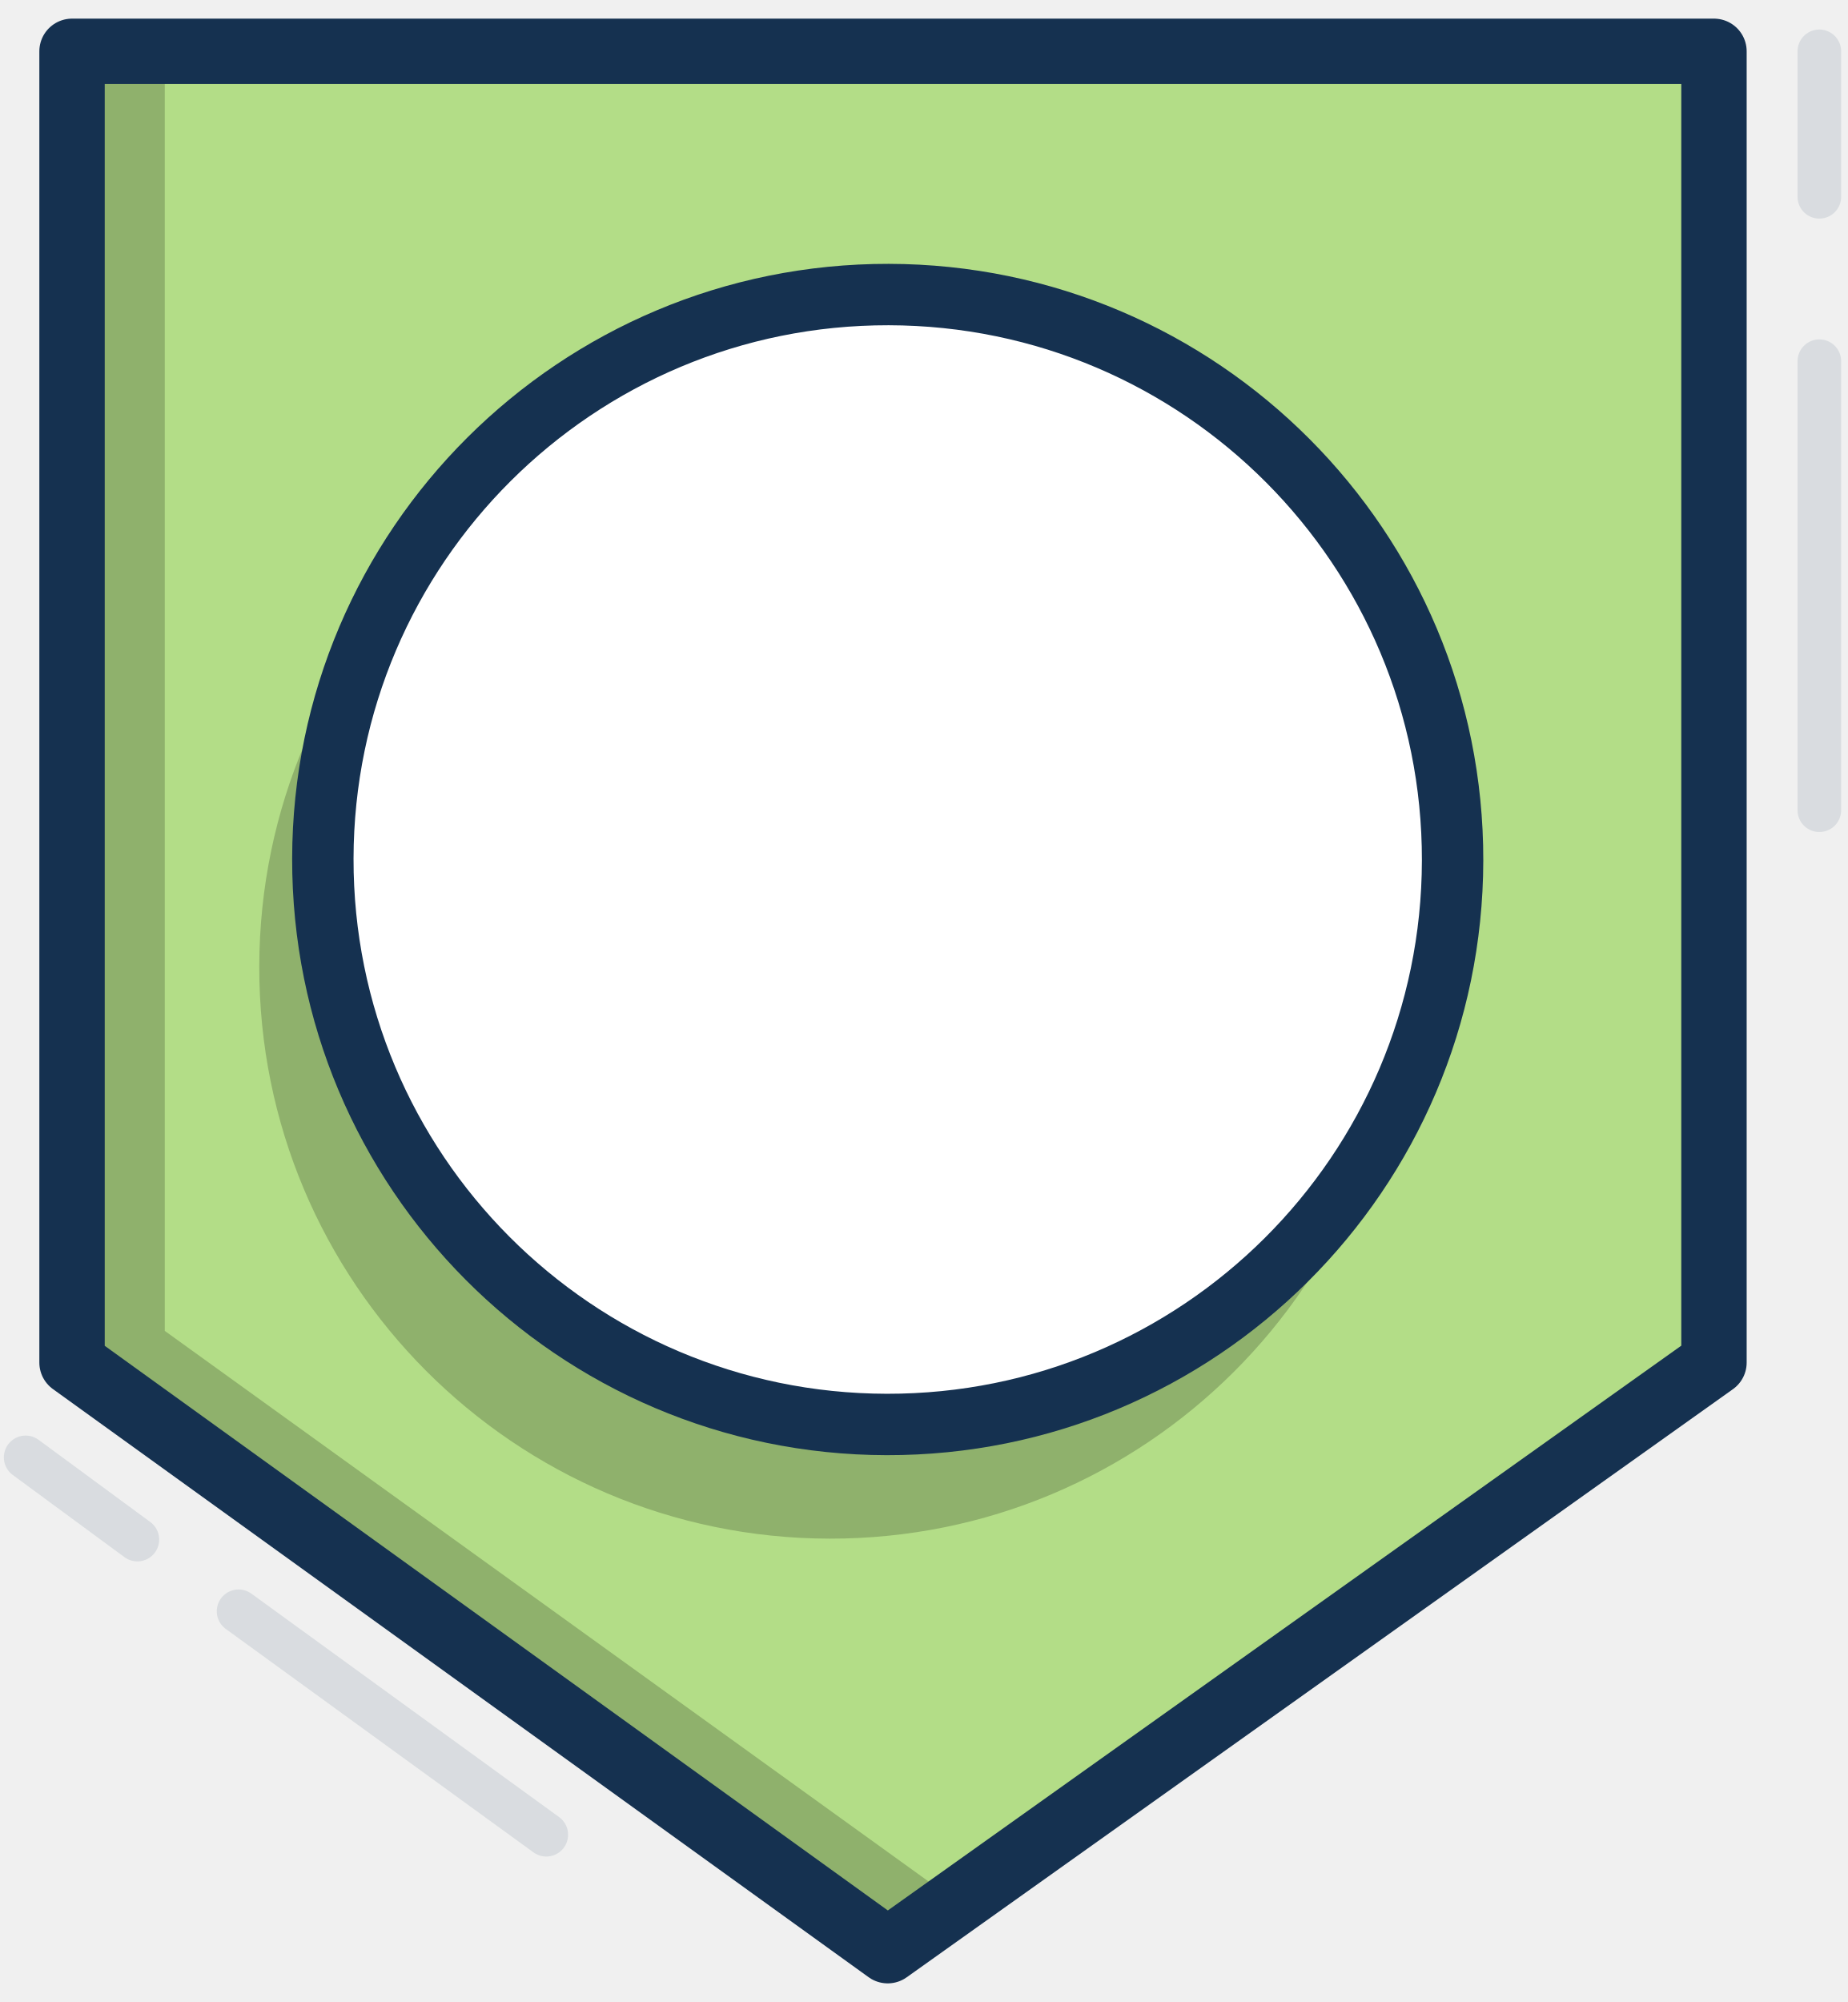
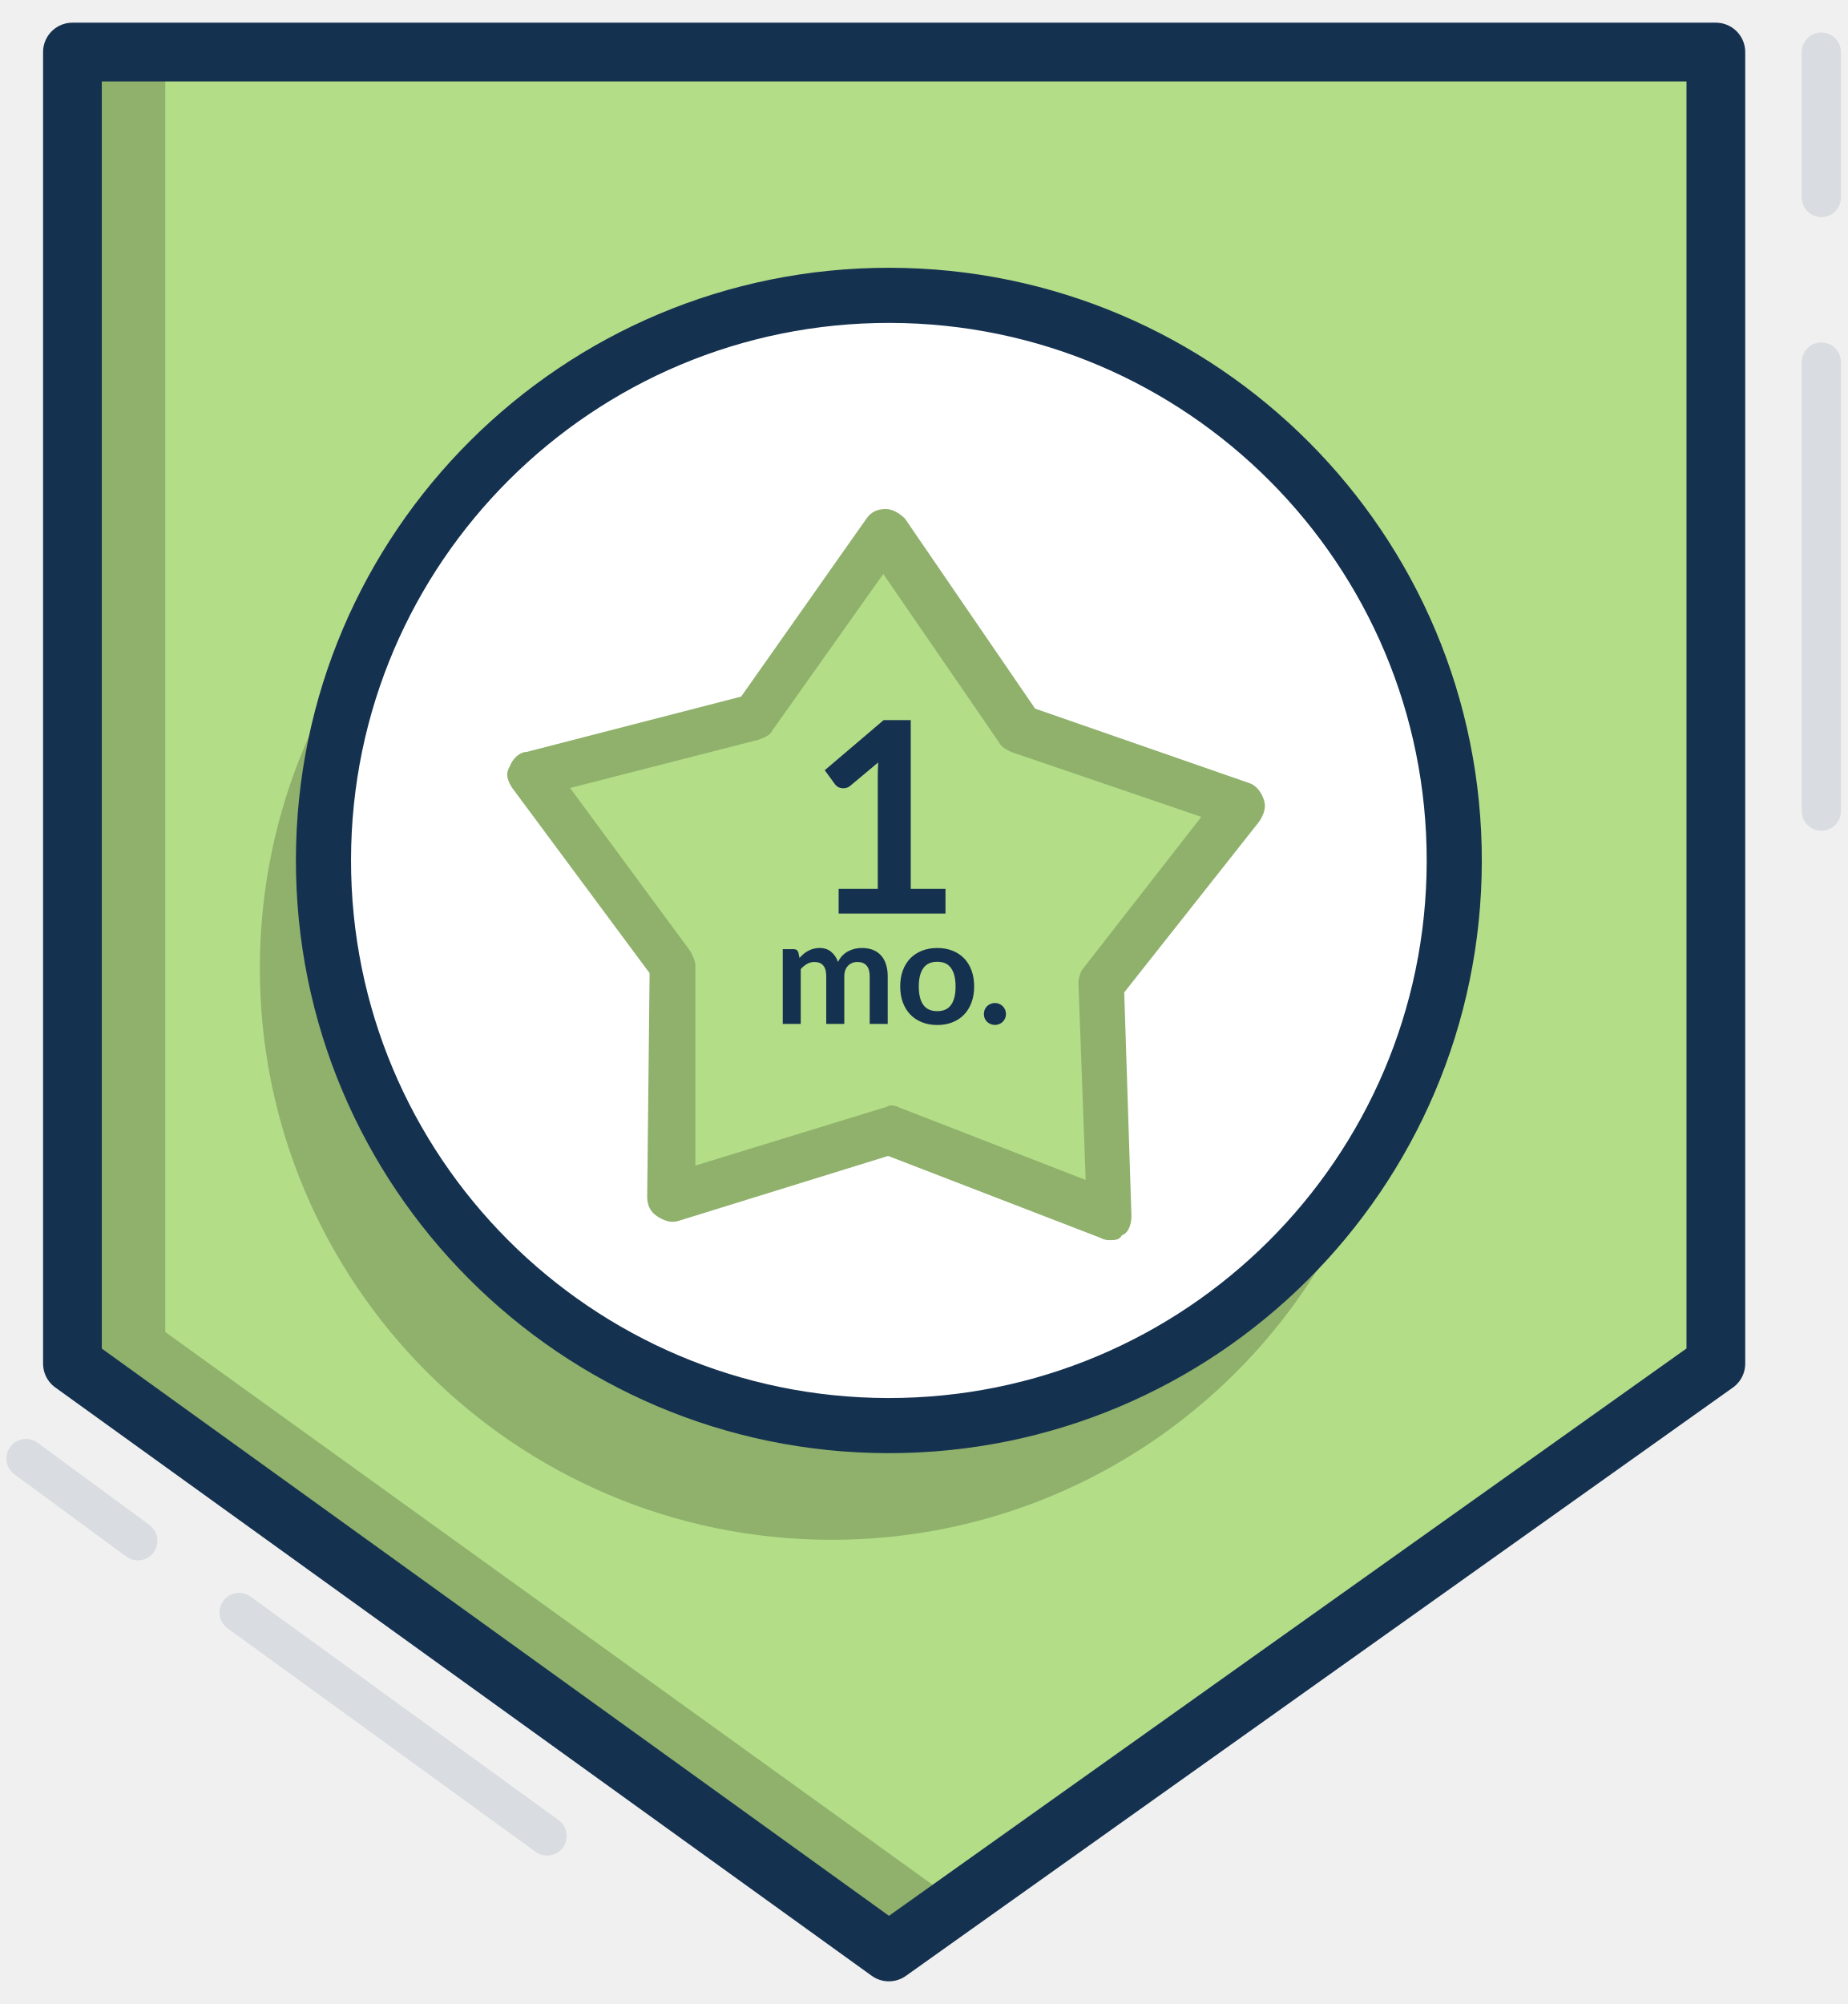
- <svg xmlns="http://www.w3.org/2000/svg" width="72" height="78" viewBox="0 0 72 78" fill="none">
-   <path d="M66.787 53.086L34.591 76L2.807 53.086V2H66.787V53.086Z" fill="#8FB16C" stroke="#FBAE28" stroke-width="2.302" stroke-miterlimit="10" stroke-linecap="round" stroke-linejoin="round" />
-   <path d="M6.421 51.853L37.302 74.111L66.787 53.086V2H6.421V51.853Z" fill="#B3DD87" />
-   <path opacity="0.4" d="M5.353 59.984L1 56.781" stroke="#B6BFC7" stroke-width="1.699" stroke-miterlimit="10" stroke-linecap="round" stroke-linejoin="round" />
-   <path opacity="0.4" d="M21.287 71.483L9.296 62.777" stroke="#B6BFC7" stroke-width="1.699" stroke-miterlimit="10" stroke-linecap="round" stroke-linejoin="round" />
-   <path opacity="0.4" d="M70.893 14.073V31.567" stroke="#B6BFC7" stroke-width="1.699" stroke-miterlimit="10" stroke-linecap="round" stroke-linejoin="round" />
-   <path opacity="0.4" d="M70.893 2V7.667" stroke="#B6BFC7" stroke-width="1.699" stroke-miterlimit="10" stroke-linecap="round" stroke-linejoin="round" />
-   <path d="M66.787 53.086L34.591 76L2.807 53.086V2H66.787V53.086Z" stroke="#153150" stroke-width="2.548" stroke-miterlimit="10" stroke-linecap="round" stroke-linejoin="round" />
-   <path opacity="0.2" d="M54.618 37.73C54.641 25.438 44.694 15.455 32.401 15.432C20.109 15.41 10.126 25.357 10.103 37.65C10.081 49.942 20.028 59.925 32.32 59.947C44.613 59.97 54.596 50.023 54.618 37.73Z" fill="black" />
-   <path d="M56.602 33.528C56.624 21.371 46.788 11.499 34.631 11.476C22.475 11.454 12.602 21.291 12.58 33.448C12.558 45.604 22.395 55.477 34.551 55.499C46.708 55.521 56.58 45.684 56.602 33.528Z" fill="white" stroke="#153150" stroke-width="1.699" stroke-miterlimit="10" stroke-linecap="round" stroke-linejoin="round" />
-   <path d="M56.849 33.528C56.871 21.235 46.925 11.252 34.632 11.23C22.34 11.208 12.356 21.155 12.334 33.447C12.312 45.74 22.259 55.723 34.551 55.745C46.843 55.767 56.827 45.821 56.849 33.528Z" fill="white" />
-   <path d="M56.602 33.528C56.624 21.371 46.788 11.499 34.631 11.476C22.475 11.454 12.602 21.291 12.58 33.448C12.558 45.604 22.395 55.477 34.551 55.499C46.708 55.521 56.58 45.684 56.602 33.528Z" stroke="#153150" stroke-width="2.392" stroke-miterlimit="10" stroke-linecap="round" stroke-linejoin="round" />
-   <path d="M34.756 27.789L36.973 31.075L40.669 32.389" stroke="white" stroke-width="2.302" stroke-miterlimit="10" stroke-linecap="round" stroke-linejoin="round" />
+ <svg xmlns="http://www.w3.org/2000/svg" width="71" height="77" viewBox="0 0 71 77" fill="none">
+   <path d="M65.946 52.395L34.162 75L2.784 52.395V2H65.946V52.395Z" fill="#8FB16C" stroke="#FBAE28" stroke-width="2.039" stroke-miterlimit="10" stroke-linecap="round" stroke-linejoin="round" />
+   <path d="M6.351 51.18L36.838 73.136L65.946 52.395V2H6.351V51.18Z" fill="#B3DD87" />
+   <path opacity="0.4" d="M5.297 59.201L1 56.041" stroke="#B6BFC7" stroke-width="1.505" stroke-miterlimit="10" stroke-linecap="round" stroke-linejoin="round" />
+   <path opacity="0.4" d="M21.027 70.544L9.189 61.956" stroke="#B6BFC7" stroke-width="1.505" stroke-miterlimit="10" stroke-linecap="round" stroke-linejoin="round" />
+   <path opacity="0.4" d="M70 13.91V31.167" stroke="#B6BFC7" stroke-width="1.505" stroke-miterlimit="10" stroke-linecap="round" stroke-linejoin="round" />
+   <path opacity="0.4" d="M70 2V7.59" stroke="#B6BFC7" stroke-width="1.505" stroke-miterlimit="10" stroke-linecap="round" stroke-linejoin="round" />
+   <path d="M65.946 52.395L34.162 75L2.784 52.395V2H65.946V52.395Z" stroke="#153150" stroke-width="2.257" stroke-miterlimit="10" stroke-linecap="round" stroke-linejoin="round" />
+   <path opacity="0.2" d="M53.933 37.248C53.955 25.121 44.135 15.273 32 15.251C19.865 15.229 10.009 25.041 9.987 37.168C9.965 49.294 19.785 59.142 31.92 59.164C44.056 59.187 53.911 49.374 53.933 37.248Z" fill="black" />
+   <path d="M55.892 33.102C55.914 21.11 46.203 11.37 34.202 11.348C22.201 11.327 12.454 21.031 12.432 33.023C12.411 45.015 22.122 54.754 34.123 54.776C46.124 54.798 55.87 45.094 55.892 33.102Z" fill="white" stroke="#153150" stroke-width="1.505" stroke-miterlimit="10" stroke-linecap="round" stroke-linejoin="round" />
+   <path d="M56.135 33.102C56.157 20.976 46.337 11.127 34.202 11.105C22.067 11.083 12.211 20.896 12.189 33.022C12.167 45.149 21.987 54.997 34.122 55.019C46.258 55.041 56.113 45.228 56.135 33.102Z" fill="white" />
+   <path d="M55.892 33.102C55.914 21.11 46.203 11.37 34.202 11.348C22.201 11.327 12.454 21.031 12.432 33.023C12.411 45.015 22.122 54.754 34.123 54.776C46.124 54.798 55.87 45.094 55.892 33.102Z" stroke="#153150" stroke-width="2.118" stroke-miterlimit="10" stroke-linecap="round" stroke-linejoin="round" />
+   <path d="M34.324 27.441L36.513 30.682L40.162 31.978" stroke="white" stroke-width="2.039" stroke-miterlimit="10" stroke-linecap="round" stroke-linejoin="round" />
+   <path d="M42.652 46.725L34.226 43.398L25.8 45.986L25.892 37.114L20.429 29.722L28.948 27.504L34.041 20.388L39.133 27.966L47.745 30.923L42.374 37.854L42.652 46.725Z" fill="#B3DD87" />
+   <path d="M42.652 47.65C42.559 47.65 42.467 47.65 42.282 47.557L34.133 44.415L26.078 46.91C25.8 47.003 25.522 46.91 25.244 46.725C24.966 46.541 24.874 46.264 24.874 45.986L24.966 37.392L19.688 30.277C19.503 29.999 19.411 29.722 19.596 29.445C19.688 29.168 19.966 28.89 20.244 28.89L28.485 26.765L33.3 19.927C33.485 19.649 33.763 19.557 34.041 19.557C34.318 19.557 34.596 19.742 34.781 19.927L39.782 27.227L48.023 30.092C48.3 30.184 48.486 30.461 48.578 30.739C48.671 31.016 48.578 31.293 48.393 31.57L43.208 38.131L43.485 46.725C43.485 47.003 43.393 47.372 43.115 47.465C43.022 47.65 42.837 47.65 42.652 47.65ZM34.226 42.475C34.318 42.475 34.411 42.475 34.596 42.567L41.726 45.339L41.448 37.762C41.448 37.577 41.541 37.3 41.633 37.207L46.171 31.386L38.856 28.89C38.67 28.798 38.485 28.706 38.393 28.521L33.948 22.052L29.689 28.059C29.596 28.244 29.411 28.336 29.133 28.428L21.911 30.277L26.54 36.56C26.633 36.745 26.726 36.93 26.726 37.115V44.785L33.948 42.567C34.041 42.567 34.133 42.475 34.226 42.475Z" fill="#8FB16C" />
+   <path d="M32.232 34.152H33.736V29.825C33.736 29.657 33.741 29.481 33.751 29.296L32.683 30.189C32.639 30.227 32.593 30.253 32.545 30.266C32.5 30.28 32.456 30.287 32.411 30.287C32.343 30.287 32.28 30.273 32.221 30.246C32.167 30.215 32.126 30.181 32.098 30.143L31.698 29.594L33.961 27.669H35.003V34.152H36.338V35.101H32.232V34.152Z" fill="#153150" />
+   <path d="M30.084 39.342V36.469H30.506C30.596 36.469 30.655 36.511 30.683 36.595L30.727 36.808C30.778 36.752 30.83 36.701 30.884 36.654C30.94 36.608 30.999 36.567 31.061 36.534C31.124 36.5 31.191 36.474 31.262 36.455C31.335 36.435 31.414 36.425 31.5 36.425C31.681 36.425 31.83 36.474 31.945 36.573C32.063 36.67 32.151 36.8 32.208 36.962C32.253 36.867 32.309 36.786 32.376 36.718C32.444 36.65 32.517 36.593 32.598 36.551C32.678 36.508 32.763 36.476 32.852 36.455C32.944 36.435 33.035 36.425 33.127 36.425C33.285 36.425 33.426 36.449 33.55 36.497C33.673 36.546 33.776 36.617 33.86 36.71C33.944 36.803 34.008 36.917 34.051 37.052C34.095 37.186 34.118 37.34 34.118 37.514V39.342H33.426V37.514C33.426 37.331 33.386 37.194 33.306 37.102C33.226 37.009 33.108 36.962 32.953 36.962C32.882 36.962 32.816 36.974 32.754 36.998C32.695 37.023 32.642 37.058 32.595 37.105C32.55 37.15 32.514 37.207 32.488 37.276C32.462 37.345 32.449 37.424 32.449 37.514V39.342H31.755V37.514C31.755 37.321 31.716 37.181 31.637 37.094C31.561 37.006 31.447 36.962 31.296 36.962C31.197 36.962 31.104 36.987 31.016 37.038C30.93 37.086 30.85 37.153 30.775 37.239V39.342H30.084ZM36.023 36.425C36.238 36.425 36.432 36.459 36.606 36.528C36.781 36.597 36.93 36.695 37.053 36.822C37.177 36.949 37.272 37.104 37.339 37.287C37.406 37.47 37.44 37.674 37.44 37.9C37.44 38.128 37.406 38.333 37.339 38.516C37.272 38.699 37.177 38.855 37.053 38.983C36.93 39.112 36.781 39.211 36.606 39.28C36.432 39.349 36.238 39.384 36.023 39.384C35.809 39.384 35.614 39.349 35.438 39.28C35.263 39.211 35.112 39.112 34.987 38.983C34.864 38.855 34.768 38.699 34.699 38.516C34.632 38.333 34.598 38.128 34.598 37.9C34.598 37.674 34.632 37.47 34.699 37.287C34.768 37.104 34.864 36.949 34.987 36.822C35.112 36.695 35.263 36.597 35.438 36.528C35.614 36.459 35.809 36.425 36.023 36.425ZM36.023 38.852C36.262 38.852 36.438 38.772 36.552 38.611C36.668 38.451 36.726 38.215 36.726 37.906C36.726 37.596 36.668 37.36 36.552 37.197C36.438 37.035 36.262 36.954 36.023 36.954C35.781 36.954 35.601 37.036 35.486 37.2C35.37 37.362 35.312 37.598 35.312 37.906C35.312 38.214 35.37 38.449 35.486 38.611C35.601 38.772 35.781 38.852 36.023 38.852ZM37.814 38.961C37.814 38.903 37.825 38.848 37.845 38.796C37.867 38.744 37.897 38.699 37.935 38.661C37.974 38.624 38.02 38.594 38.072 38.572C38.124 38.55 38.18 38.538 38.24 38.538C38.298 38.538 38.353 38.55 38.405 38.572C38.457 38.594 38.502 38.624 38.539 38.661C38.577 38.699 38.606 38.744 38.629 38.796C38.651 38.848 38.663 38.903 38.663 38.961C38.663 39.021 38.651 39.077 38.629 39.129C38.606 39.179 38.577 39.223 38.539 39.261C38.502 39.298 38.457 39.327 38.405 39.347C38.353 39.37 38.298 39.381 38.24 39.381C38.18 39.381 38.124 39.37 38.072 39.347C38.02 39.327 37.974 39.298 37.935 39.261C37.897 39.223 37.867 39.179 37.845 39.129C37.825 39.077 37.814 39.021 37.814 38.961Z" fill="#153150" />
</svg>
